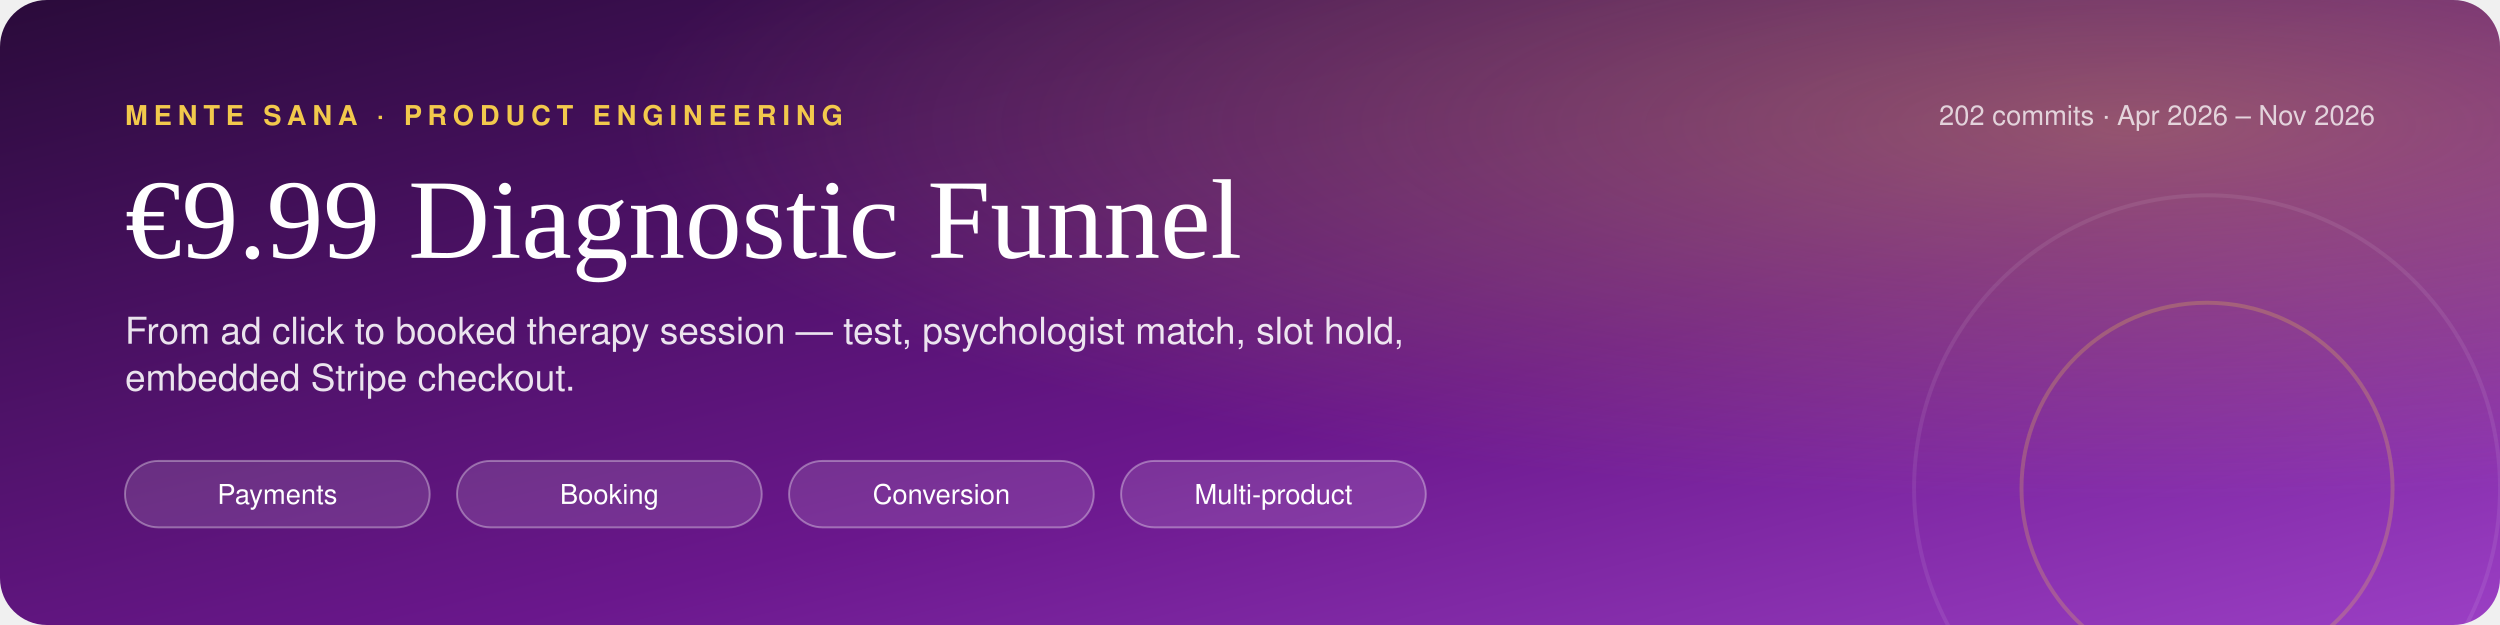
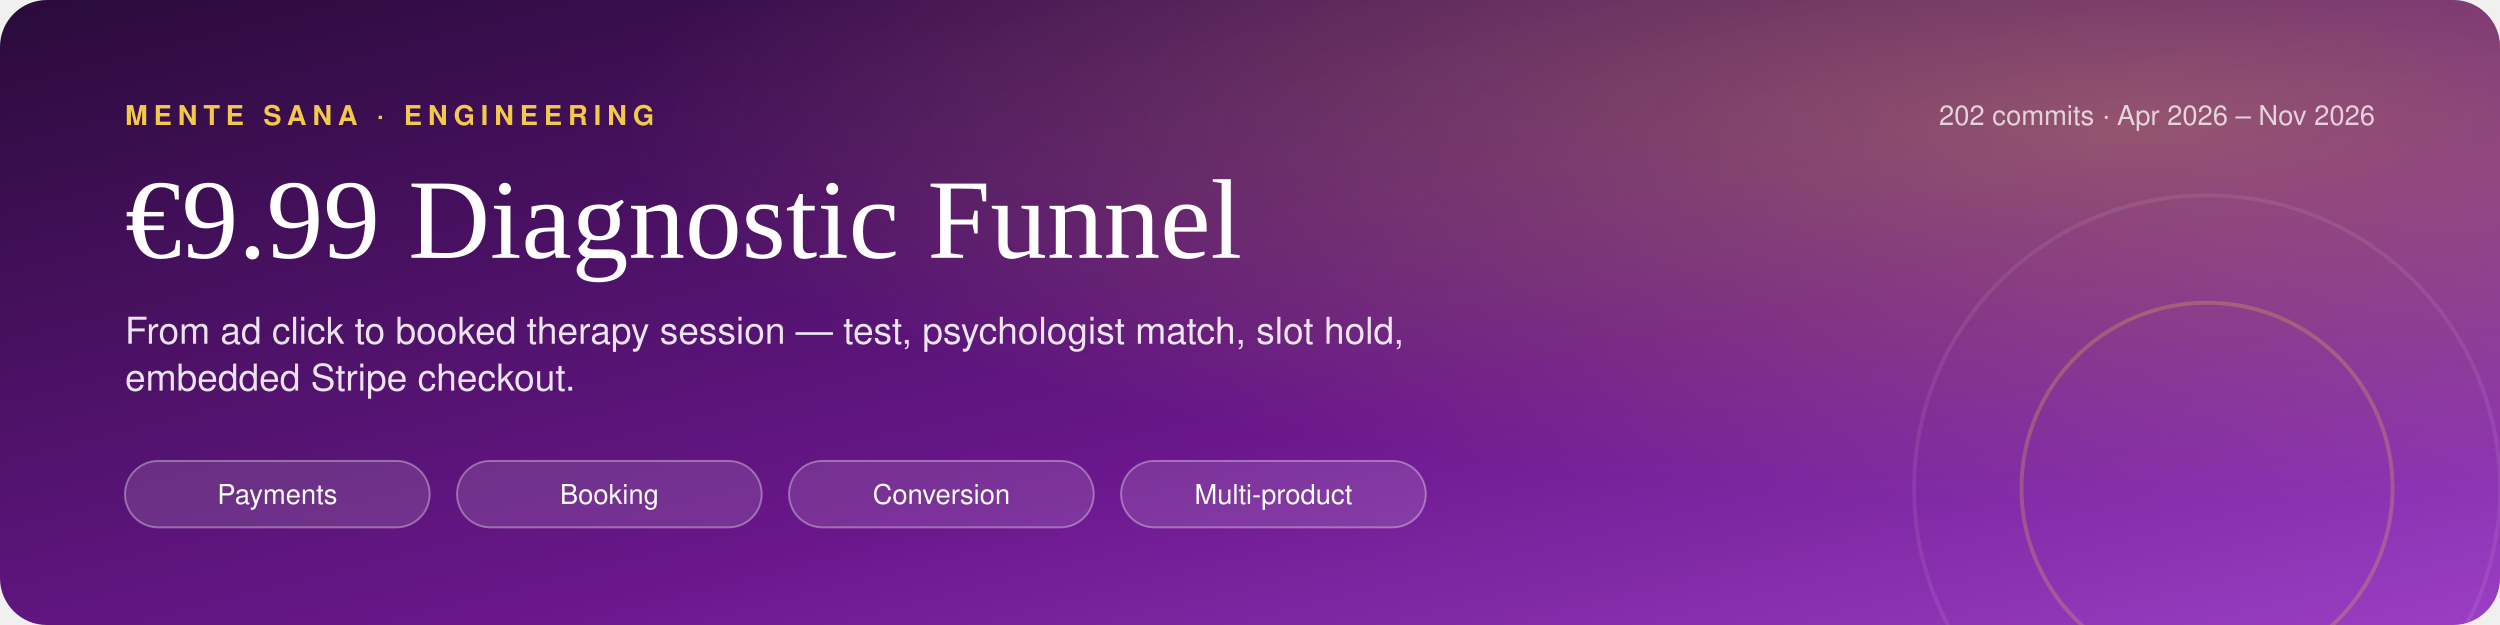
<svg xmlns="http://www.w3.org/2000/svg" width="1280" height="320" viewBox="0 0 1280 320">
  <defs>
    <linearGradient id="g" x1="0" y1="0" x2="1" y2="1">
      <stop offset="0" stop-color="#2a0b3a" />
      <stop offset="0.6" stop-color="#6a178c" />
      <stop offset="1" stop-color="#9b3fc4" />
    </linearGradient>
    <radialGradient id="r" cx="0.85" cy="0.2" r="0.6">
      <stop offset="0" stop-color="#f2c94c" stop-opacity="0.35" />
      <stop offset="1" stop-color="#f2c94c" stop-opacity="0" />
    </radialGradient>
  </defs>
  <rect width="1280" height="320" rx="24" fill="url(#g)" />
  <rect width="1280" height="320" rx="24" fill="url(#r)" />
  <circle cx="1130" cy="250" r="150" fill="none" stroke="#ffffff" stroke-opacity="0.08" stroke-width="2" />
  <circle cx="1130" cy="250" r="95" fill="none" stroke="#f2c94c" stroke-opacity="0.25" stroke-width="2" />
-   <text x="64" y="64" font-family="Helvetica,Arial,sans-serif" font-size="14" letter-spacing="3" font-weight="700" fill="#f2c94c">MENTE SANA · PRODUCT ENGINEERING</text>
+   <text x="64" y="64" font-family="Helvetica,Arial,sans-serif" font-size="14" letter-spacing="3" font-weight="700" fill="#f2c94c">MENTE SANA · ENGINEERING</text>
  <text x="64" y="132" font-family="Georgia,'Times New Roman',serif" font-size="58" fill="#ffffff">€9.99 Diagnostic Funnel</text>
  <text x="64" y="176" font-family="Helvetica,Arial,sans-serif" font-size="19" fill="#ffffff" fill-opacity="0.88">
    <tspan x="64" dy="0">From ad click to booked therapy session — test, psychologist match, slot hold,</tspan>
    <tspan x="64" dy="24">embedded Stripe checkout.</tspan>
  </text>
  <g transform="translate(64,236)">
    <rect width="156" height="34" rx="17" fill="#ffffff" fill-opacity="0.12" stroke="#ffffff" stroke-opacity="0.35" />
    <text x="78" y="22" text-anchor="middle" font-family="Helvetica,Arial,sans-serif" font-size="14" fill="#ffffff">Payments</text>
  </g>
  <g transform="translate(234,236)">
    <rect width="156" height="34" rx="17" fill="#ffffff" fill-opacity="0.12" stroke="#ffffff" stroke-opacity="0.35" />
    <text x="78" y="22" text-anchor="middle" font-family="Helvetica,Arial,sans-serif" font-size="14" fill="#ffffff">Booking</text>
  </g>
  <g transform="translate(404,236)">
    <rect width="156" height="34" rx="17" fill="#ffffff" fill-opacity="0.12" stroke="#ffffff" stroke-opacity="0.35" />
    <text x="78" y="22" text-anchor="middle" font-family="Helvetica,Arial,sans-serif" font-size="14" fill="#ffffff">Conversion</text>
  </g>
  <g transform="translate(574,236)">
    <rect width="156" height="34" rx="17" fill="#ffffff" fill-opacity="0.12" stroke="#ffffff" stroke-opacity="0.35" />
    <text x="78" y="22" text-anchor="middle" font-family="Helvetica,Arial,sans-serif" font-size="14" fill="#ffffff">Multi-product</text>
  </g>
  <text x="1216" y="64" text-anchor="end" font-family="Helvetica,Arial,sans-serif" font-size="14" fill="#ffffff" fill-opacity="0.75">202 commits · Apr 2026 – Nov 2026</text>
</svg>
